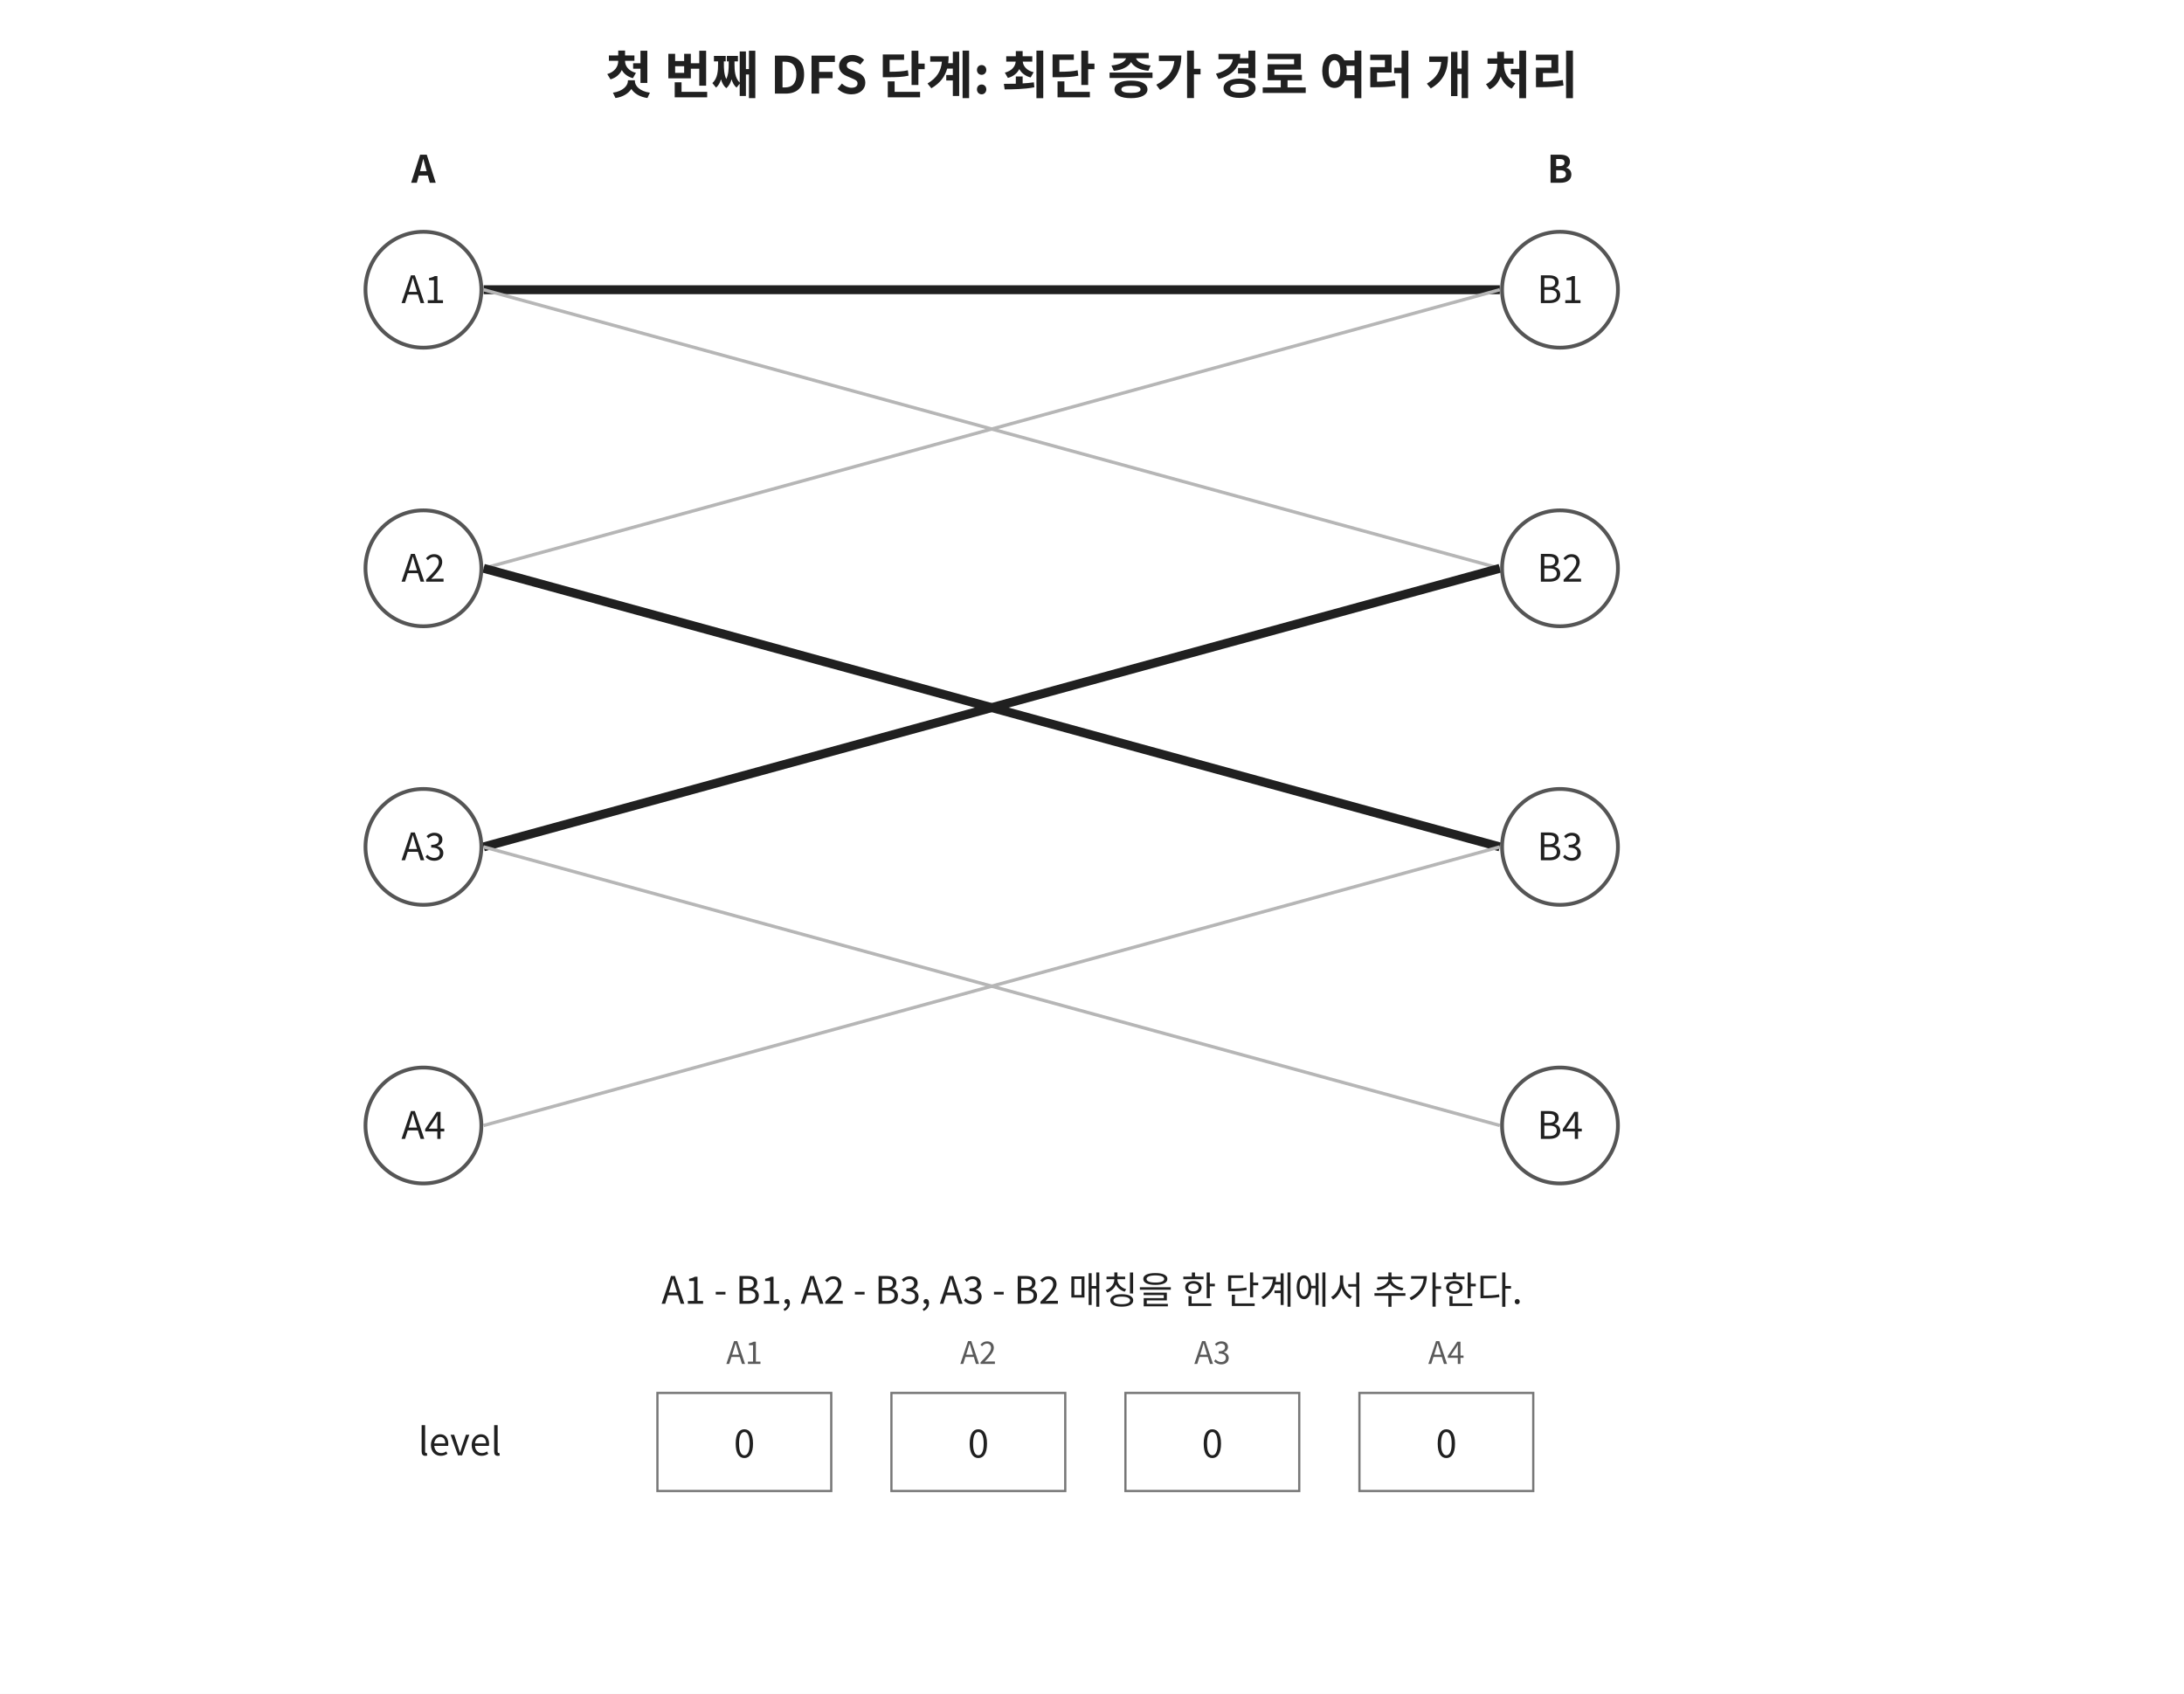
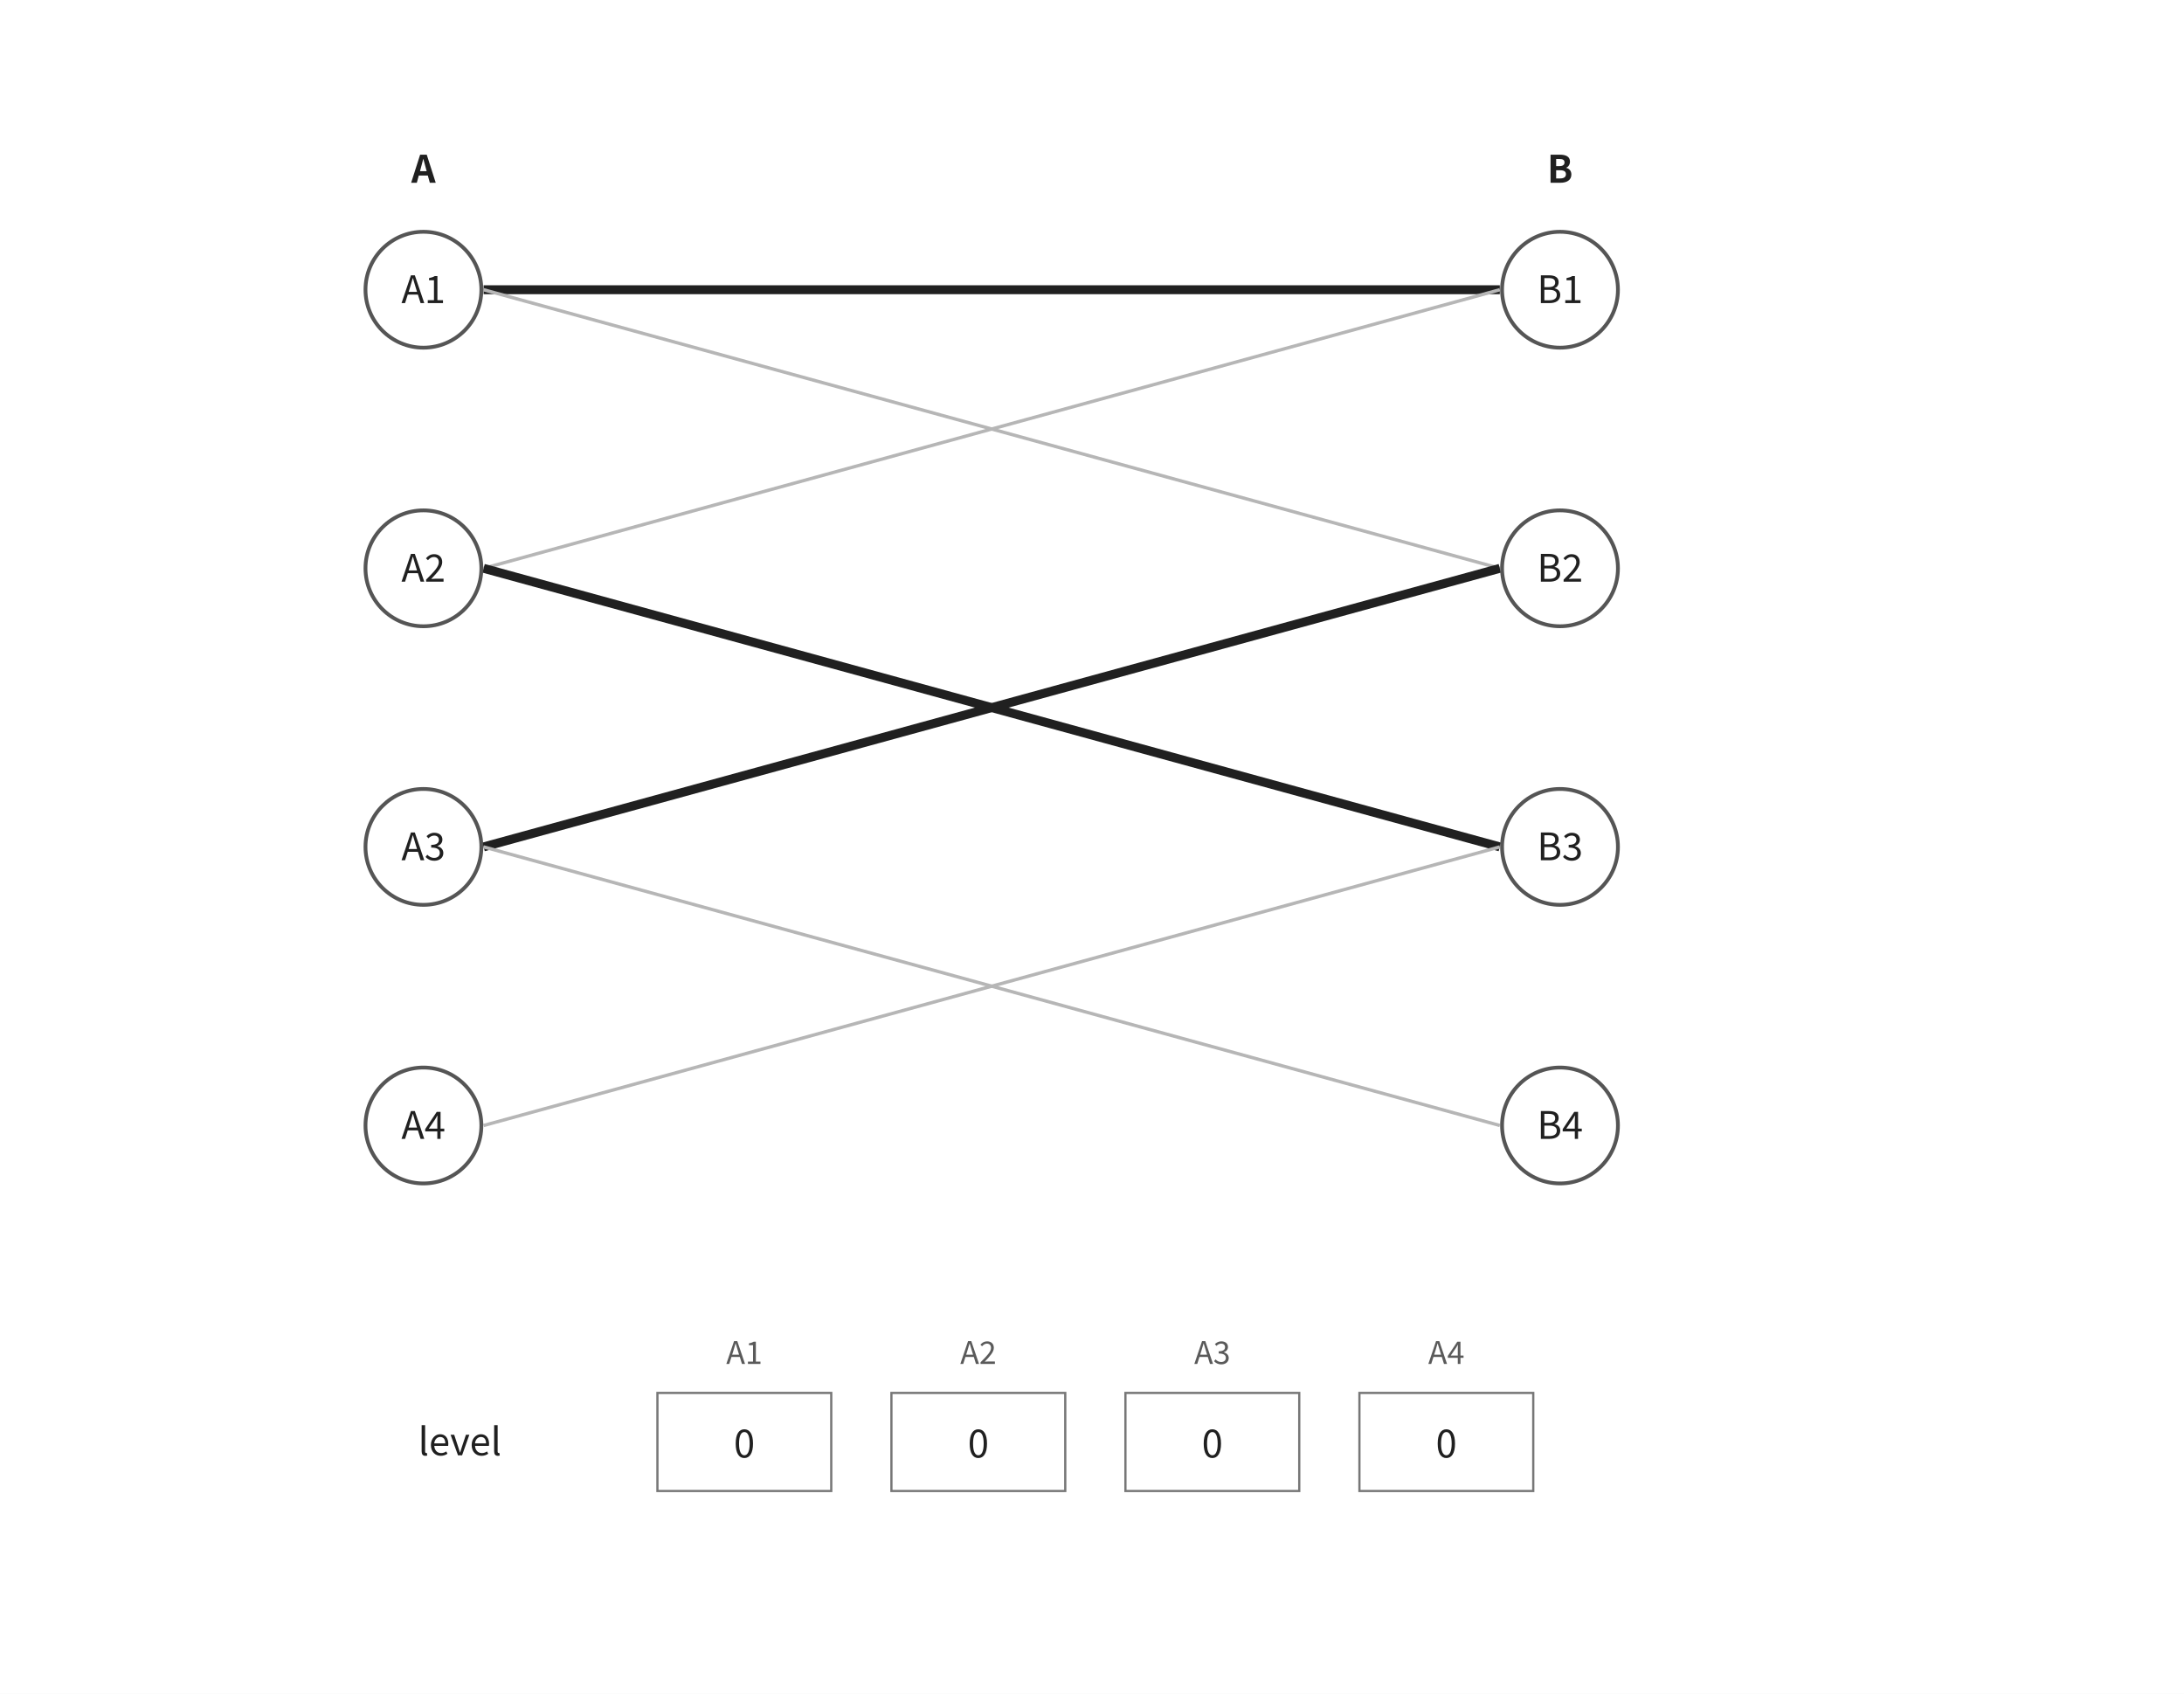
<svg xmlns="http://www.w3.org/2000/svg" width="980" height="760" viewBox="0 0 980 760">
  <rect width="100%" height="100%" fill="white" />
  <style>
text { font-family: "Noto Sans CJK KR", "Malgun Gothic", Arial, sans-serif; fill: #202020; }
.title { font-size: 23px; font-weight: 700; }
.label { font-size: 17px; }
.small { font-size: 14px; fill: #5a5a5a; }
.node { fill: white; stroke: #555; stroke-width: 1.7; }
.edge { stroke: #b6b6b6; stroke-width: 1.5; }
.match { stroke: #202020; stroke-width: 4.0; }
.path { stroke: #202020; stroke-width: 3.0; stroke-dasharray: 9 6; }
.cell { fill: white; stroke: #777; stroke-width: 1; }
.cellHi { fill: #e7e7e7; stroke: #202020; stroke-width: 2; }
</style>
-   <text x="490.0" y="42" text-anchor="middle" class="title">첫 번째 DFS 단계: 최단 증가 경로 여러 개 처리</text>
  <text x="190" y="82" text-anchor="middle" class="label" font-weight="700">A</text>
  <text x="700" y="82" text-anchor="middle" class="label" font-weight="700">B</text>
  <line x1="217" y1="130" x2="673" y2="130" class="match" />
  <line x1="217" y1="130" x2="673" y2="255" class="edge" />
  <line x1="217" y1="255" x2="673" y2="130" class="edge" />
  <line x1="217" y1="255" x2="673" y2="380" class="match" />
  <line x1="217" y1="380" x2="673" y2="255" class="match" />
  <line x1="217" y1="380" x2="673" y2="505" class="edge" />
  <line x1="217" y1="505" x2="673" y2="380" class="edge" />
  <circle cx="190" cy="130" r="26" class="node" />
  <text x="190" y="136" text-anchor="middle" class="label">A1</text>
  <circle cx="190" cy="255" r="26" class="node" />
  <text x="190" y="261" text-anchor="middle" class="label">A2</text>
  <circle cx="190" cy="380" r="26" class="node" />
  <text x="190" y="386" text-anchor="middle" class="label">A3</text>
  <circle cx="190" cy="505" r="26" class="node" />
  <text x="190" y="511" text-anchor="middle" class="label">A4</text>
  <circle cx="700" cy="130" r="26" class="node" />
  <text x="700" y="136" text-anchor="middle" class="label">B1</text>
  <circle cx="700" cy="255" r="26" class="node" />
  <text x="700" y="261" text-anchor="middle" class="label">B2</text>
  <circle cx="700" cy="380" r="26" class="node" />
  <text x="700" y="386" text-anchor="middle" class="label">B3</text>
  <circle cx="700" cy="505" r="26" class="node" />
  <text x="700" y="511" text-anchor="middle" class="label">B4</text>
-   <text x="490.0" y="585" text-anchor="middle" class="label">A1 - B1, A2 - B3, A3 - B2 매칭을 한 단계에서 추가한다.</text>
  <text x="225" y="653" text-anchor="end" class="label">level</text>
  <text x="334" y="612" text-anchor="middle" class="small">A1</text>
  <rect x="295" y="625" width="78" height="44" class="cell" />
  <text x="334" y="654" text-anchor="middle" class="label">0</text>
  <text x="439" y="612" text-anchor="middle" class="small">A2</text>
  <rect x="400" y="625" width="78" height="44" class="cell" />
  <text x="439" y="654" text-anchor="middle" class="label">0</text>
  <text x="544" y="612" text-anchor="middle" class="small">A3</text>
  <rect x="505" y="625" width="78" height="44" class="cell" />
  <text x="544" y="654" text-anchor="middle" class="label">0</text>
  <text x="649" y="612" text-anchor="middle" class="small">A4</text>
  <rect x="610" y="625" width="78" height="44" class="cell" />
  <text x="649" y="654" text-anchor="middle" class="label">0</text>
</svg>
